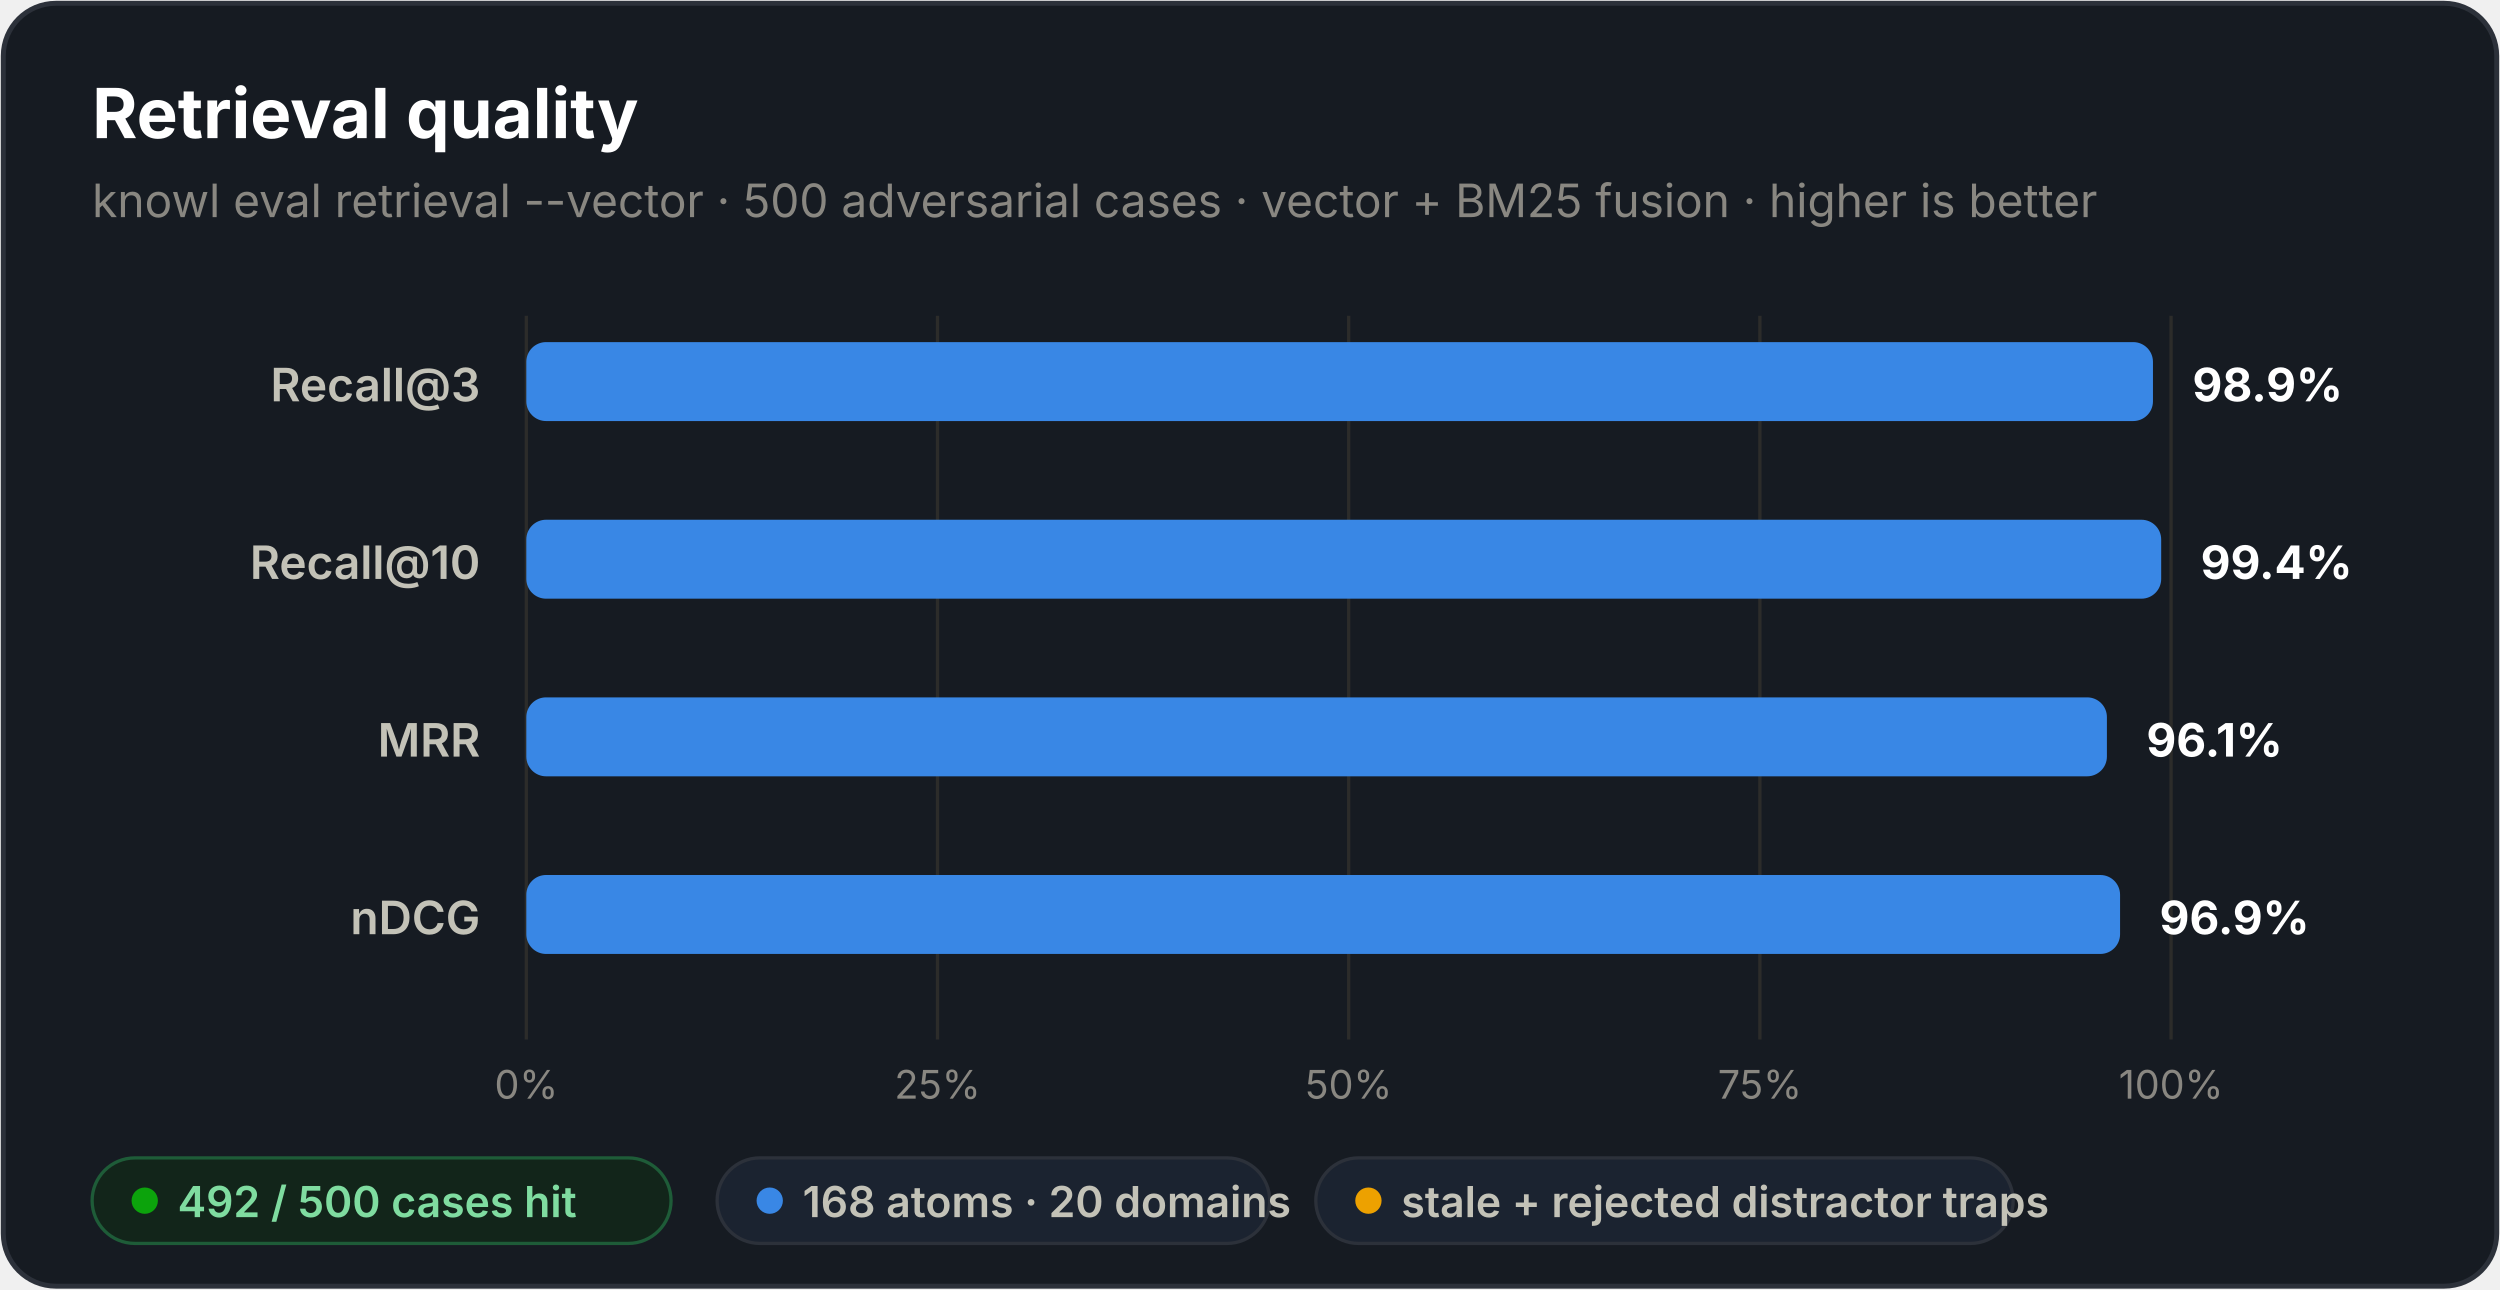
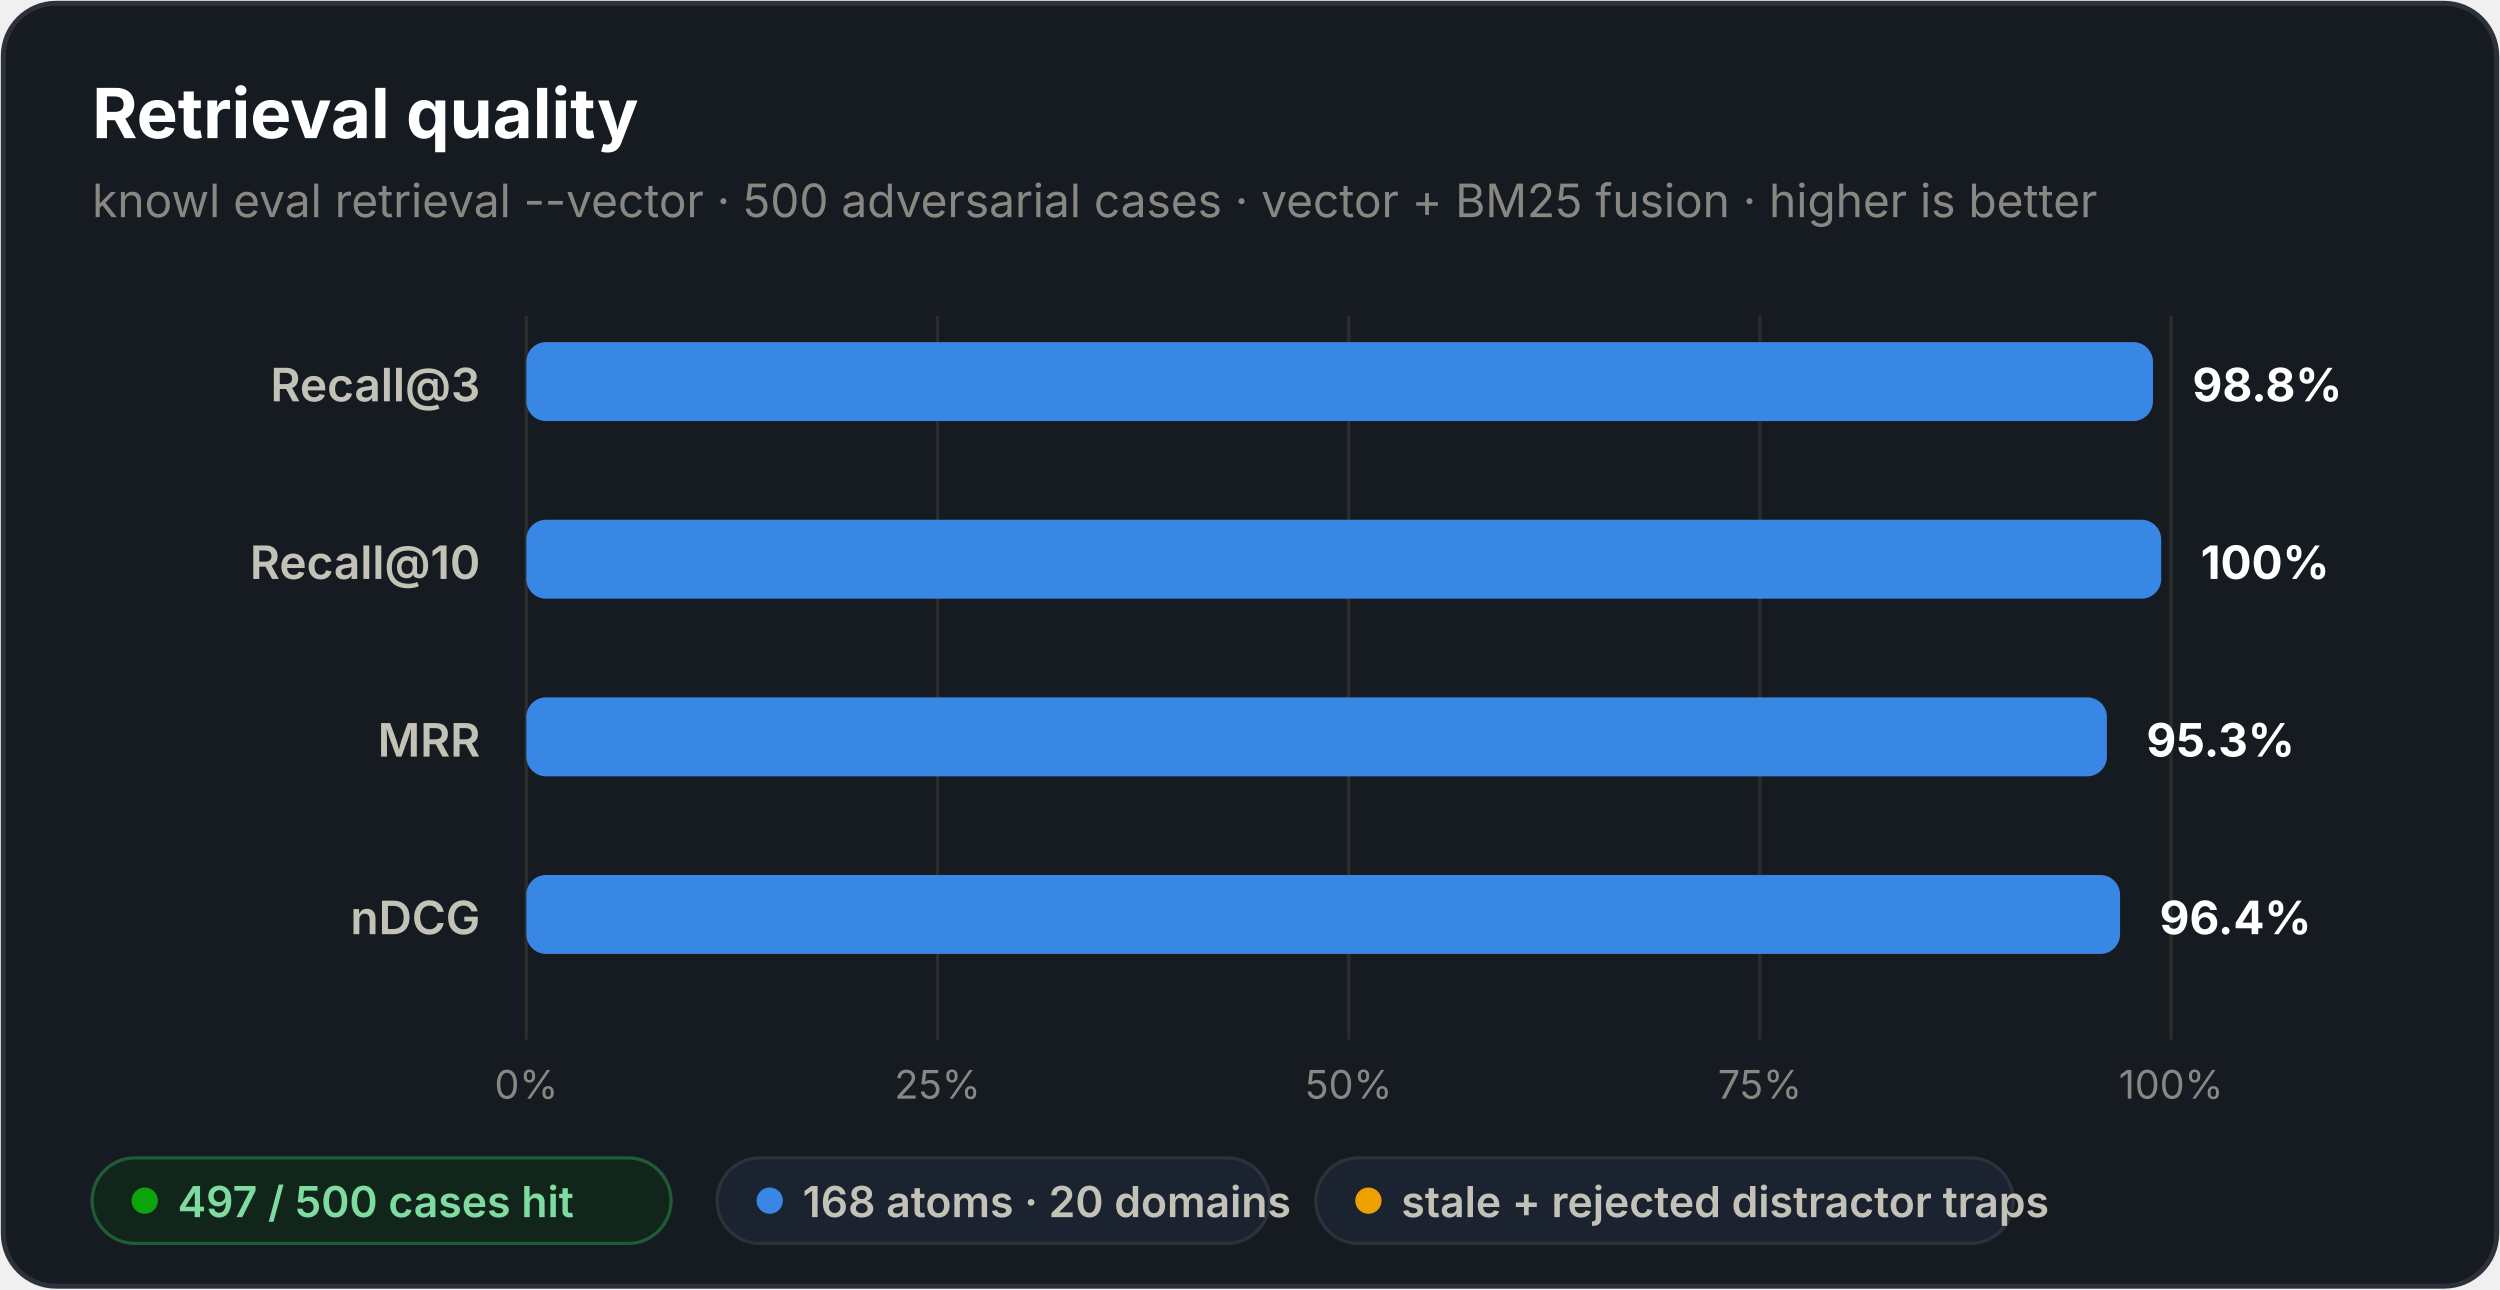
- <svg xmlns="http://www.w3.org/2000/svg" width="760" height="392" viewBox="0 0 760 392" fill="none" font-family="system-ui, -apple-system, 'Segoe UI', sans-serif" role="img" aria-label="Retrieval quality on the 500-case suite with vector+BM25 fusion: Recall@3 98.9%, Recall@10 99.4%, MRR 96.1%, nDCG 96.9%">
+ <svg xmlns="http://www.w3.org/2000/svg" width="760" height="392" viewBox="0 0 760 392" fill="none" font-family="system-ui, -apple-system, 'Segoe UI', sans-serif" role="img" aria-label="Retrieval quality on the 500-case suite with vector+BM25 fusion: Recall@3 98.8%, Recall@10 100%, MRR 95.3%, nDCG 96.4%">
  <rect x="1" y="1" width="758" height="390" rx="16" fill="#161b22" stroke="#2c313a" stroke-width="1.5" />
  <text x="28" y="42" font-size="21" font-weight="700" fill="#ffffff">Retrieval quality</text>
  <text x="28" y="66" font-size="14" fill="#898781">knowl eval retrieval --vector · 500 adversarial cases · vector + BM25 fusion · higher is better</text>
  <g stroke="#2c2c2a" stroke-width="1">
    <line x1="160" y1="96" x2="160" y2="316" />
    <line x1="285" y1="96" x2="285" y2="316" />
    <line x1="410" y1="96" x2="410" y2="316" />
    <line x1="535" y1="96" x2="535" y2="316" />
    <line x1="660" y1="96" x2="660" y2="316" />
  </g>
  <g font-size="12" fill="#898781" text-anchor="middle">
    <text x="160" y="334">0%</text>
    <text x="285" y="334">25%</text>
    <text x="410" y="334">50%</text>
    <text x="535" y="334">75%</text>
    <text x="660" y="334">100%</text>
  </g>
  <g font-size="14" fill="#c3c2b7" text-anchor="end" font-weight="600">
    <text x="146" y="122">Recall@3</text>
    <text x="146" y="176">Recall@10</text>
    <text x="146" y="230">MRR</text>
    <text x="146" y="284">nDCG</text>
  </g>
  <g>
    <rect x="160" y="104" width="494.5" height="24" rx="6" fill="#3987e5" />
    <rect x="160" y="158" width="497" height="24" rx="6" fill="#3987e5" />
    <rect x="160" y="212" width="480.5" height="24" rx="6" fill="#3987e5" />
    <rect x="160" y="266" width="484.5" height="24" rx="6" fill="#3987e5" />
  </g>
  <g font-size="14" font-weight="700" fill="#ffffff" text-anchor="start">
-     <text x="666.5" y="122">98.9%</text>
-     <text x="669" y="176">99.4%</text>
-     <text x="652.5" y="230">96.1%</text>
-     <text x="656.5" y="284">96.9%</text>
+     <text x="666.5" y="122">98.8%</text>
+     <text x="669" y="176">100%</text>
+     <text x="652.5" y="230">95.3%</text>
+     <text x="656.5" y="284">96.4%</text>
  </g>
  <g transform="translate(28,352)" font-size="13" font-weight="600">
    <g>
      <rect x="0" y="0" width="176" height="26" rx="13" fill="#12251a" stroke="#1e5c38" />
      <circle cx="16" cy="13" r="4" fill="#0ca30c" />
-       <text x="26" y="18" fill="#7fdca0">492 / 500 cases hit</text>
+       <text x="26" y="18" fill="#7fdca0">497 / 500 cases hit</text>
    </g>
    <g transform="translate(190,0)">
      <rect x="0" y="0" width="168" height="26" rx="13" fill="#1b2330" stroke="#2c313a" />
      <circle cx="16" cy="13" r="4" fill="#3987e5" />
      <text x="26" y="18" fill="#c3c2b7">168 atoms · 20 domains</text>
    </g>
    <g transform="translate(372,0)">
      <rect x="0" y="0" width="212" height="26" rx="13" fill="#1b2330" stroke="#2c313a" />
      <circle cx="16" cy="13" r="4" fill="#eda100" />
      <text x="26" y="18" fill="#c3c2b7">stale + rejected distractor traps</text>
    </g>
  </g>
</svg>
